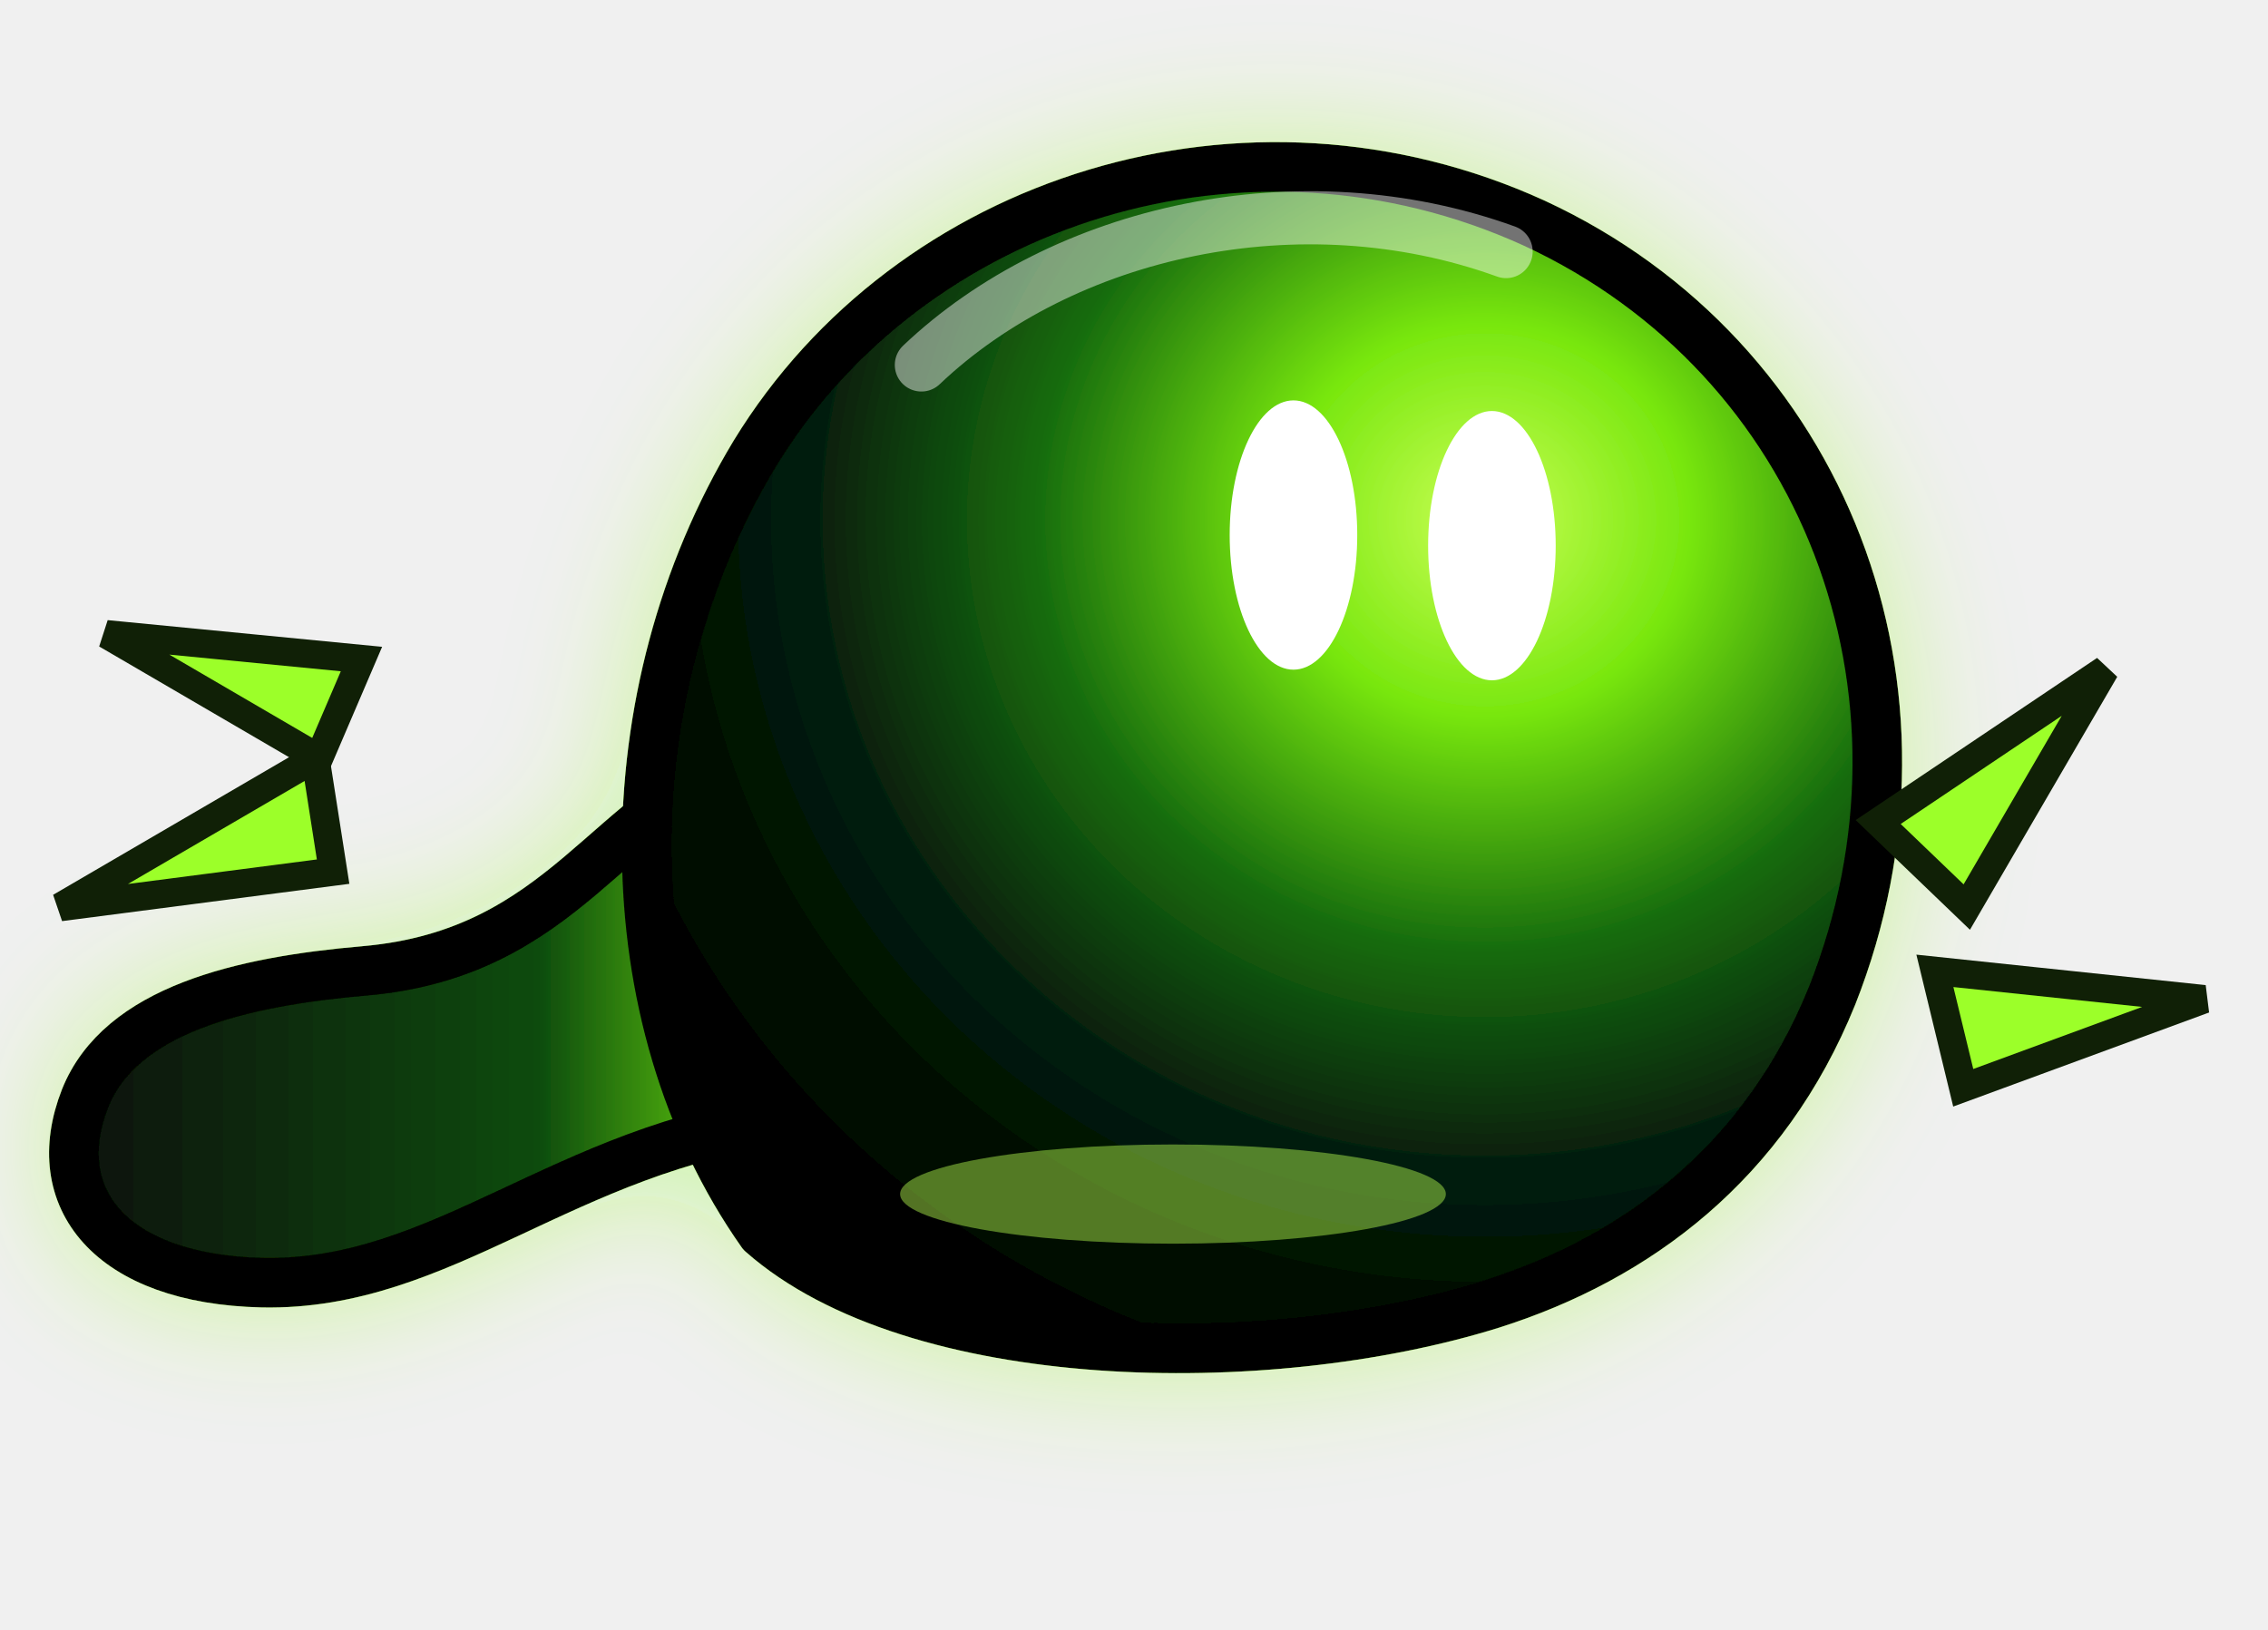
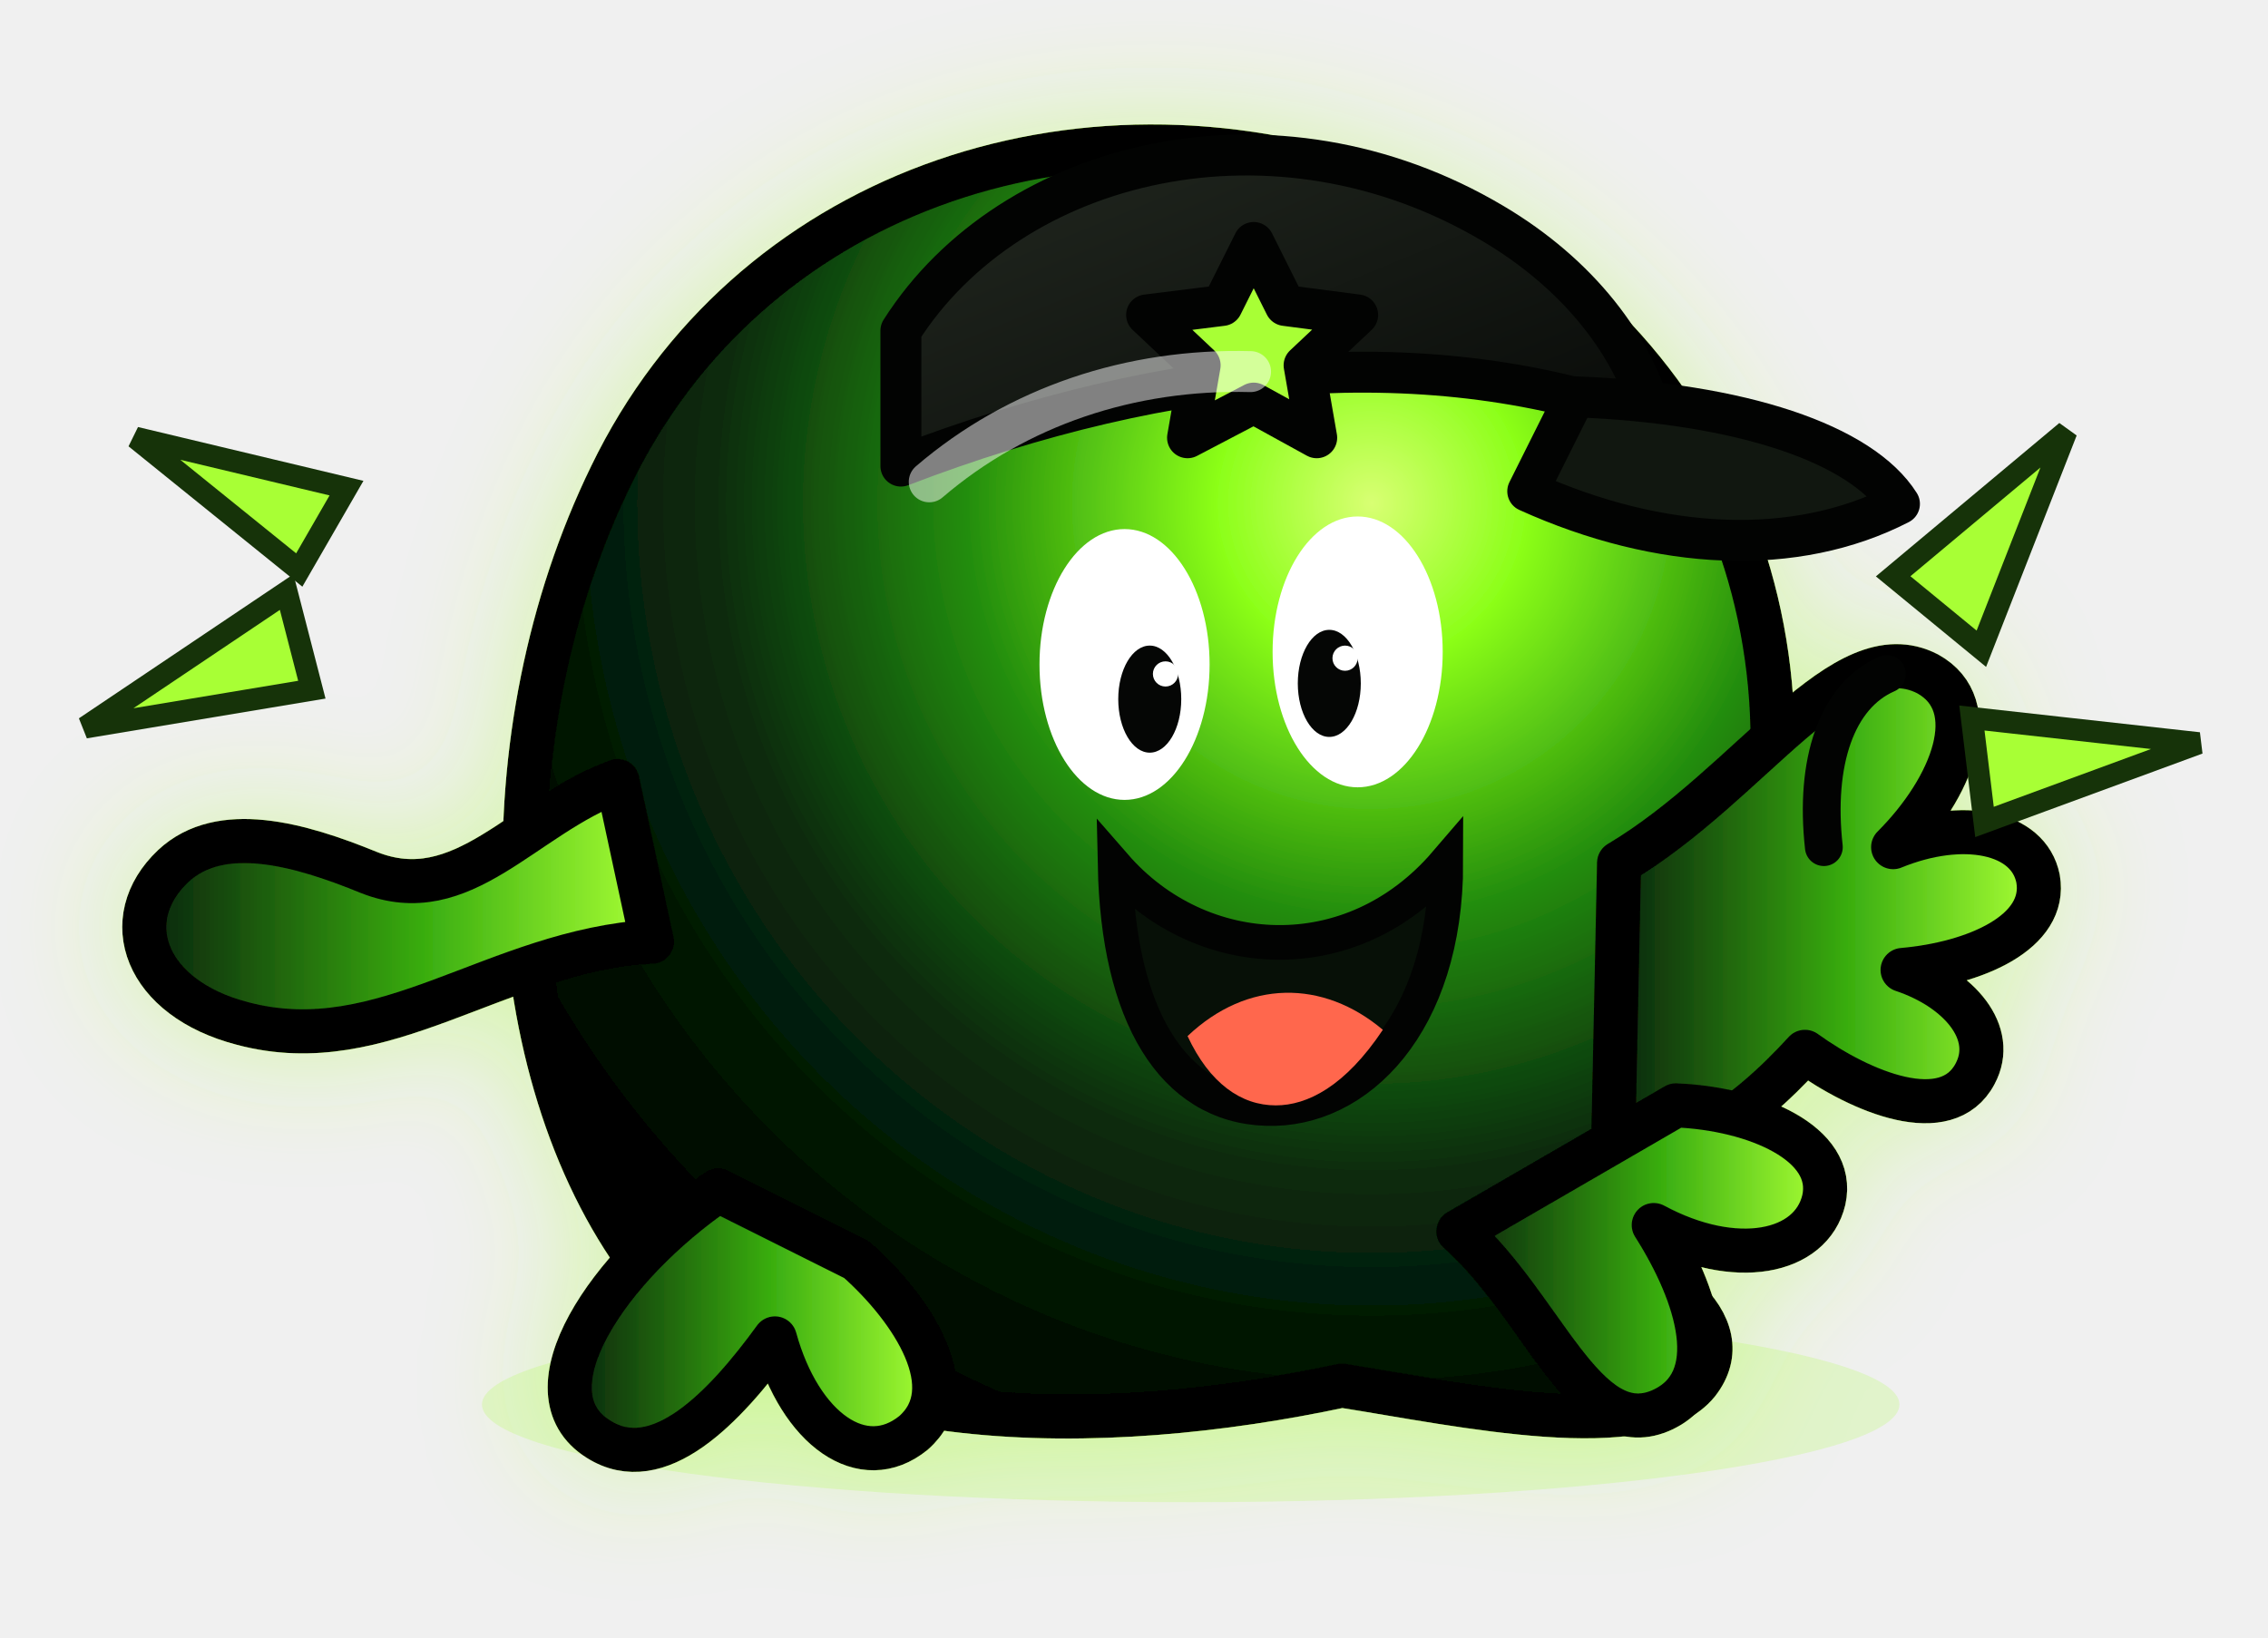
- <svg xmlns="http://www.w3.org/2000/svg" viewBox="0 0 640 460" role="img" aria-label="Quip slime mascot">
+ <svg xmlns="http://www.w3.org/2000/svg" viewBox="0 0 720 520" role="img" aria-label="Quip, the WORD slop swap mascot">
  <defs>
-     <radialGradient id="g" cx="68%" cy="30%" r="75%">
-       <stop offset="0" stop-color="#caff55" />
-       <stop offset=".22" stop-color="#78e70e" />
-       <stop offset=".48" stop-color="#176d0c" />
-       <stop offset=".72" stop-color="#061e08" />
+     <radialGradient id="body" cx="68%" cy="28%" r="78%">
+       <stop offset="0" stop-color="#d8ff73" />
+       <stop offset=".16" stop-color="#8cff19" />
+       <stop offset=".42" stop-color="#238d0c" />
+       <stop offset=".68" stop-color="#082b09" />
      <stop offset="1" stop-color="#020403" />
    </radialGradient>
-     <linearGradient id="tail" x1="0" x2="1">
-       <stop stop-color="#071207" />
-       <stop offset=".65" stop-color="#0c4b08" />
-       <stop offset="1" stop-color="#75e80d" />
+     <linearGradient id="arm" x1="0" x2="1">
+       <stop stop-color="#092309" />
+       <stop offset=".55" stop-color="#39ad10" />
+       <stop offset="1" stop-color="#a8ff35" />
    </linearGradient>
-     <filter id="glow" x="-40%" y="-40%" width="180%" height="180%">
-       <feGaussianBlur stdDeviation="18" result="b" />
-       <feFlood flood-color="#89ff1d" flood-opacity=".35" />
+     <linearGradient id="cap" x1="0" y1="0" x2="1" y2="1">
+       <stop stop-color="#222820" />
+       <stop offset="1" stop-color="#070907" />
+     </linearGradient>
+     <filter id="glow" x="-45%" y="-45%" width="190%" height="190%">
+       <feGaussianBlur stdDeviation="20" result="b" />
+       <feFlood flood-color="#a8ff2d" flood-opacity=".38" />
      <feComposite in2="b" operator="in" />
      <feMerge>
        <feMergeNode />
        <feMergeNode in="SourceGraphic" />
      </feMerge>
    </filter>
  </defs>
-   <g filter="url(#glow)" stroke="#020302" stroke-width="14" stroke-linejoin="round">
-     <path fill="url(#tail)" d="M222 316c-63 8-97 47-148 46-43-1-61-24-50-52 10-25 44-33 79-36 57-5 69-47 108-59z" />
-     <path fill="url(#g)" d="M215 348c-43-61-43-152-2-220 44-72 139-102 220-65 82 38 118 132 84 218-19 47-55 74-96 87-64 20-163 18-206-20z" />
+   <ellipse cx="378" cy="446" rx="225" ry="31" fill="#9cff24" opacity=".18" />
+   <g filter="url(#glow)" stroke="#020302" stroke-width="14" stroke-linejoin="round" stroke-linecap="round">
+     <path fill="url(#body)" d="M204 402c-46-62-50-169-10-251 43-89 147-126 244-92 95 34 145 132 117 232-12 42-34 76-66 101 40 8 64 29 50 47-16 20-75 7-113 1-75 16-172 18-222-38z" />
+     <path fill="url(#arm)" d="M207 299c-50 3-85 38-130 26-31-8-40-33-22-50 15-14 40-7 62 2 30 12 49-18 79-29z" />
+     <path fill="url(#arm)" d="M514 274c42-25 71-74 98-60 18 10 8 36-11 55 22-9 43-5 46 10 3 17-20 27-43 29 18 6 30 20 23 33-9 17-36 6-54-7-20 22-41 35-61 35z" />
+     <path fill="url(#arm)" d="M228 378c-35 24-62 64-38 79 19 12 40-10 56-32 8 29 28 43 44 30 16-14 0-39-18-55z" />
+     <path fill="url(#arm)" d="M463 391c27 24 40 67 64 57 21-9 12-37-2-59 26 14 50 9 54-8 4-18-22-29-47-30z" />
  </g>
-   <ellipse cx="365" cy="151" rx="18" ry="38" fill="#fff" />
-   <ellipse cx="421" cy="154" rx="18" ry="38" fill="#fff" />
-   <path d="M260 103c40-38 107-53 165-32" fill="none" stroke="#fff" stroke-opacity=".45" stroke-width="15" stroke-linecap="round" />
-   <ellipse cx="331" cy="337" rx="77" ry="14" fill="#b7ff50" opacity=".45" />
-   <g fill="#9cff29" stroke="#102006" stroke-width="8">
-     <path d="M90 214l-60-35 72 7z" />
-     <path d="M94 246l-77 10 72-42z" />
-     <path d="M530 232l64-43-39 67z" />
-     <path d="M546 274l76 8-68 25z" />
+   <g stroke="#020302" stroke-width="13" stroke-linejoin="round">
+     <path fill="url(#cap)" d="M286 105c35-55 119-75 188-34 27 16 45 39 51 63-70-26-153-19-239 14z" />
+     <path fill="#111710" d="M500 126c53 2 91 15 103 34-33 17-76 15-118-4z" />
+     <path fill="#a8ff35" d="M398 77l10 20 23 3-17 16 4 23-20-11-21 11 4-23-17-16 24-3z" />
+   </g>
+   <ellipse cx="357" cy="211" rx="27" ry="43" fill="#fff" />
+   <ellipse cx="431" cy="207" rx="27" ry="43" fill="#fff" />
+   <ellipse cx="365" cy="222" rx="10" ry="17" fill="#050605" />
+   <ellipse cx="422" cy="217" rx="10" ry="17" fill="#050605" />
+   <circle cx="370" cy="214" r="4" fill="#fff" />
+   <circle cx="427" cy="209" r="4" fill="#fff" />
+   <path d="M354 275c27 31 75 34 105-1 0 51-28 79-57 78-30-1-47-30-48-77z" fill="#071007" stroke="#020302" stroke-width="11" />
+   <path d="M377 329c19-18 43-18 62-2-12 18-24 24-34 24-11 0-21-7-28-22z" fill="#ff674d" />
+   <path d="M295 153c28-24 64-36 102-35" fill="none" stroke="#fff" stroke-opacity=".5" stroke-width="13" stroke-linecap="round" />
+   <path d="M579 269c-3-27 4-48 20-55" fill="none" stroke="#020302" stroke-width="12" stroke-linecap="round" />
+   <g fill="#a8ff35" stroke="#163309" stroke-width="7">
+     <path d="M95 181l-52-42 67 16z" />
+     <path d="M99 219l-72 12 64-43z" />
+     <path d="M601 183l55-46-27 69z" />
+     <path d="M626 228l72 8-68 25z" />
  </g>
</svg>
